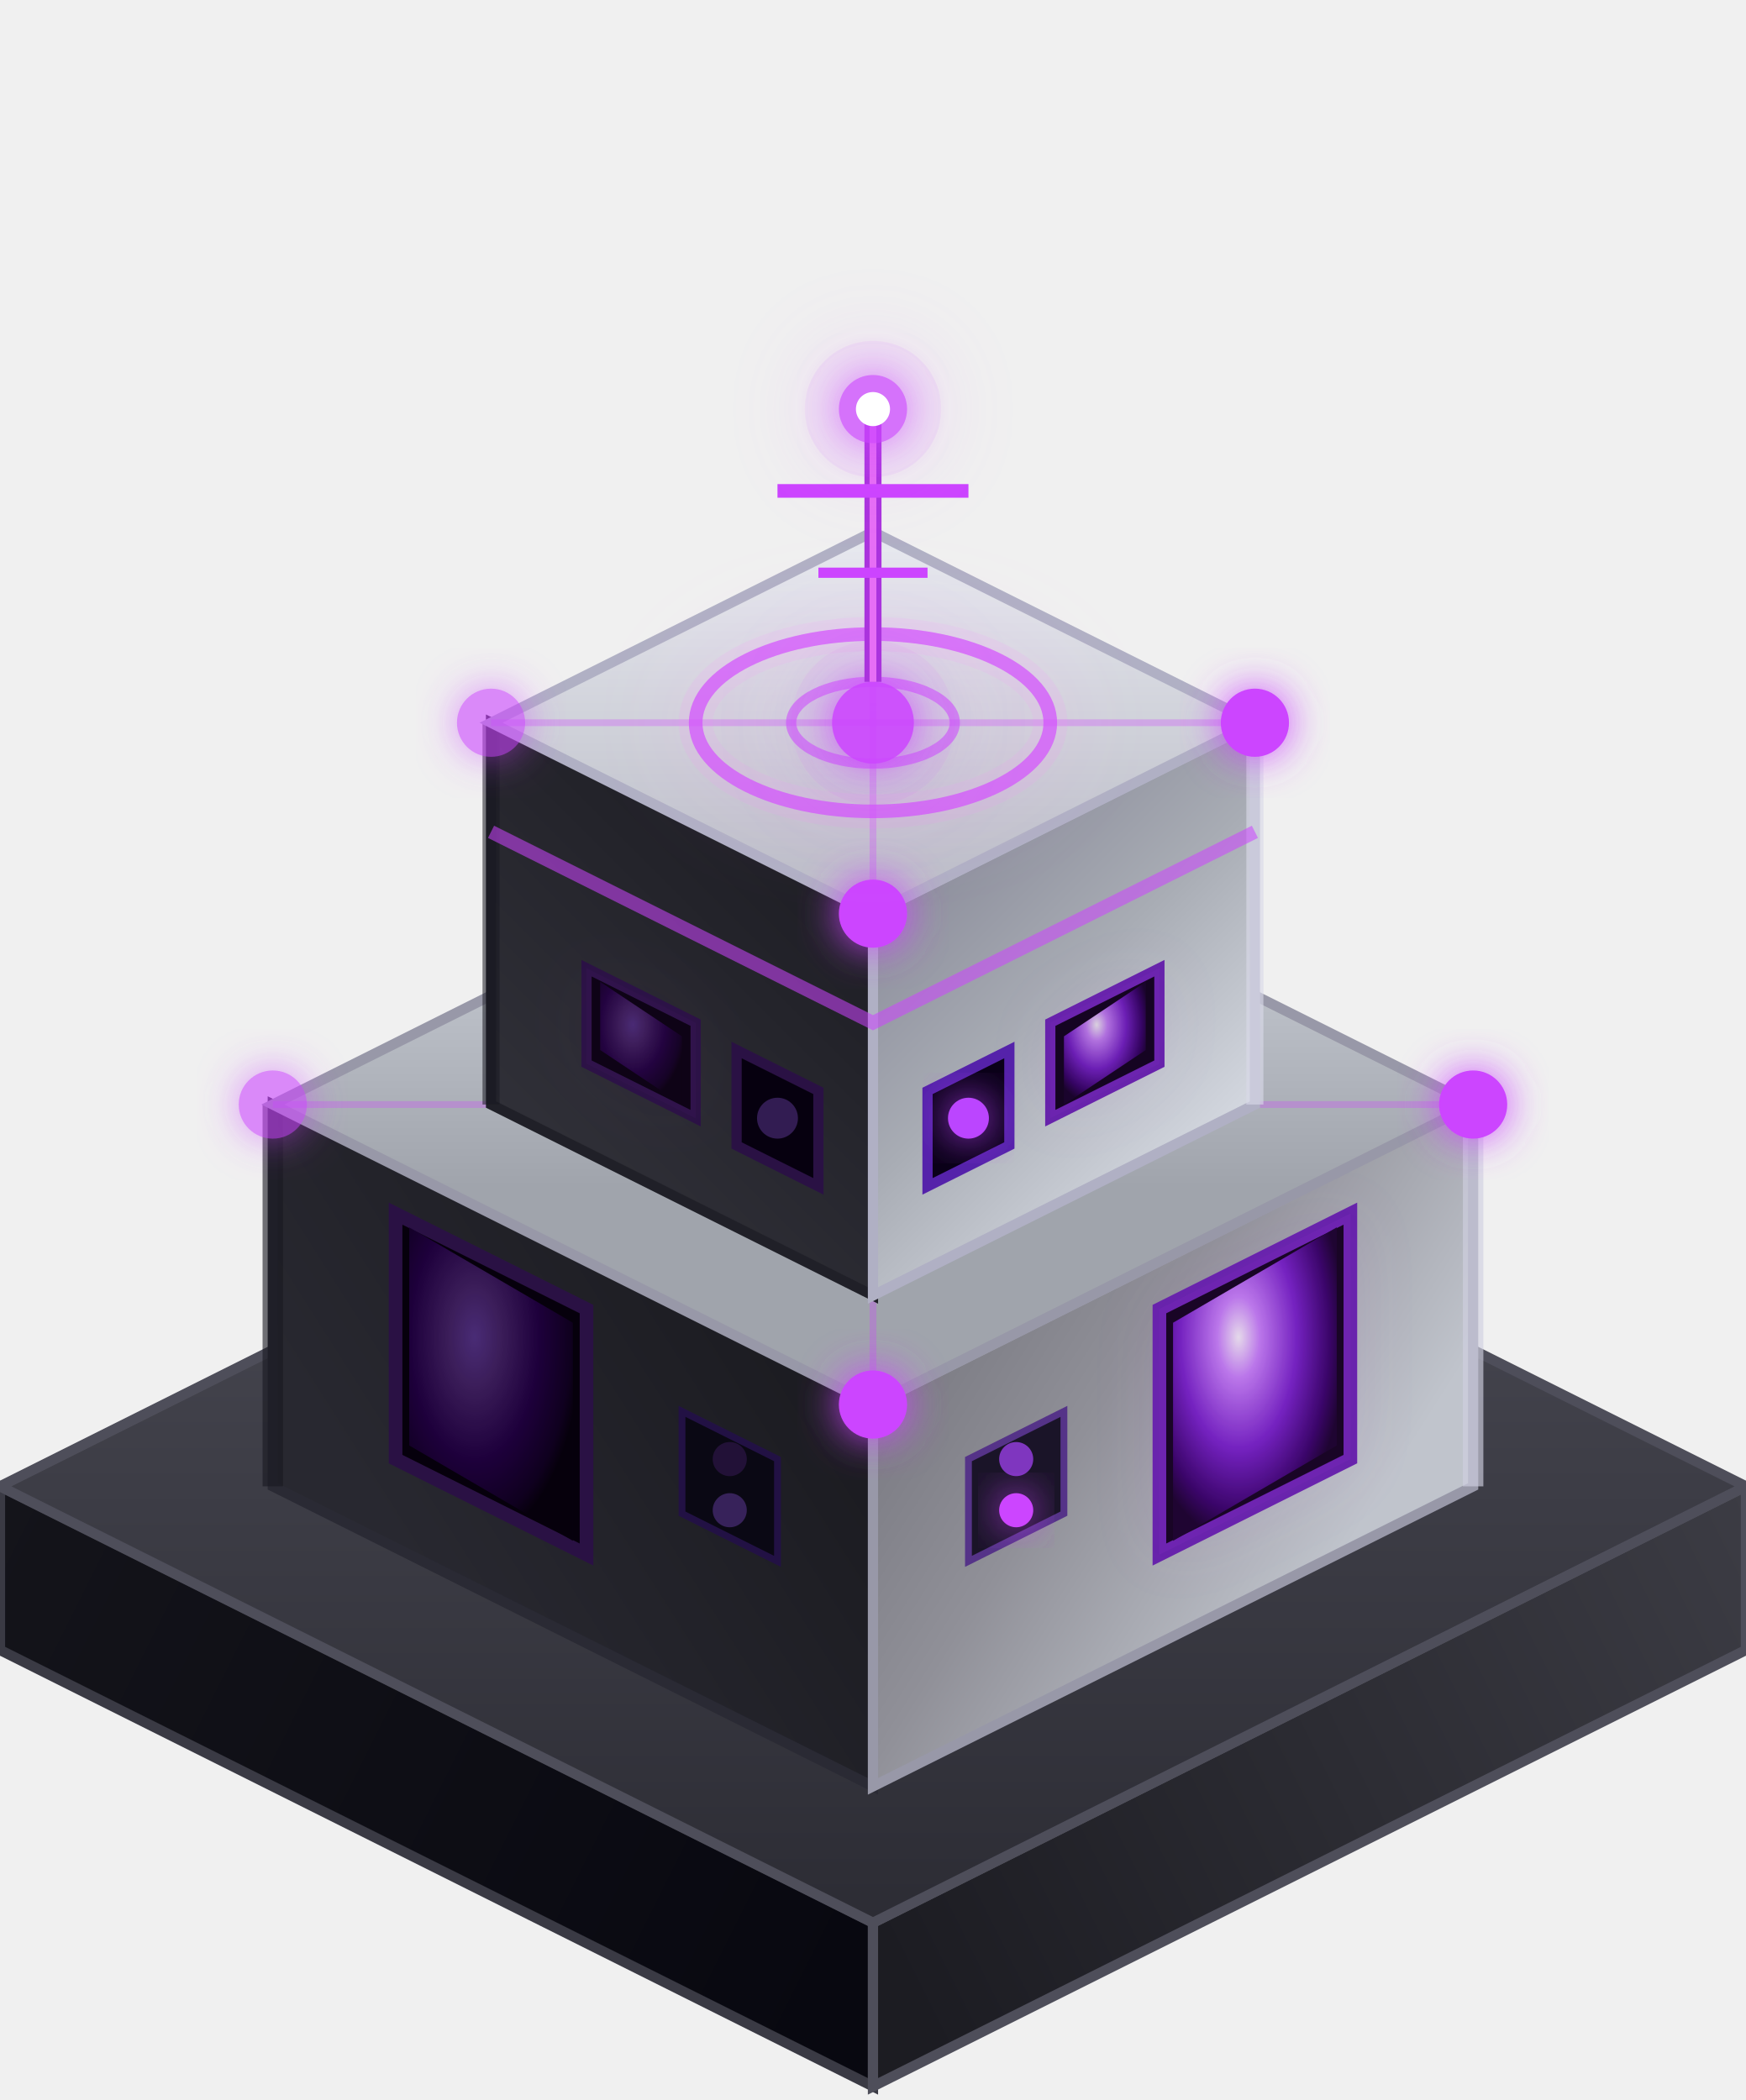
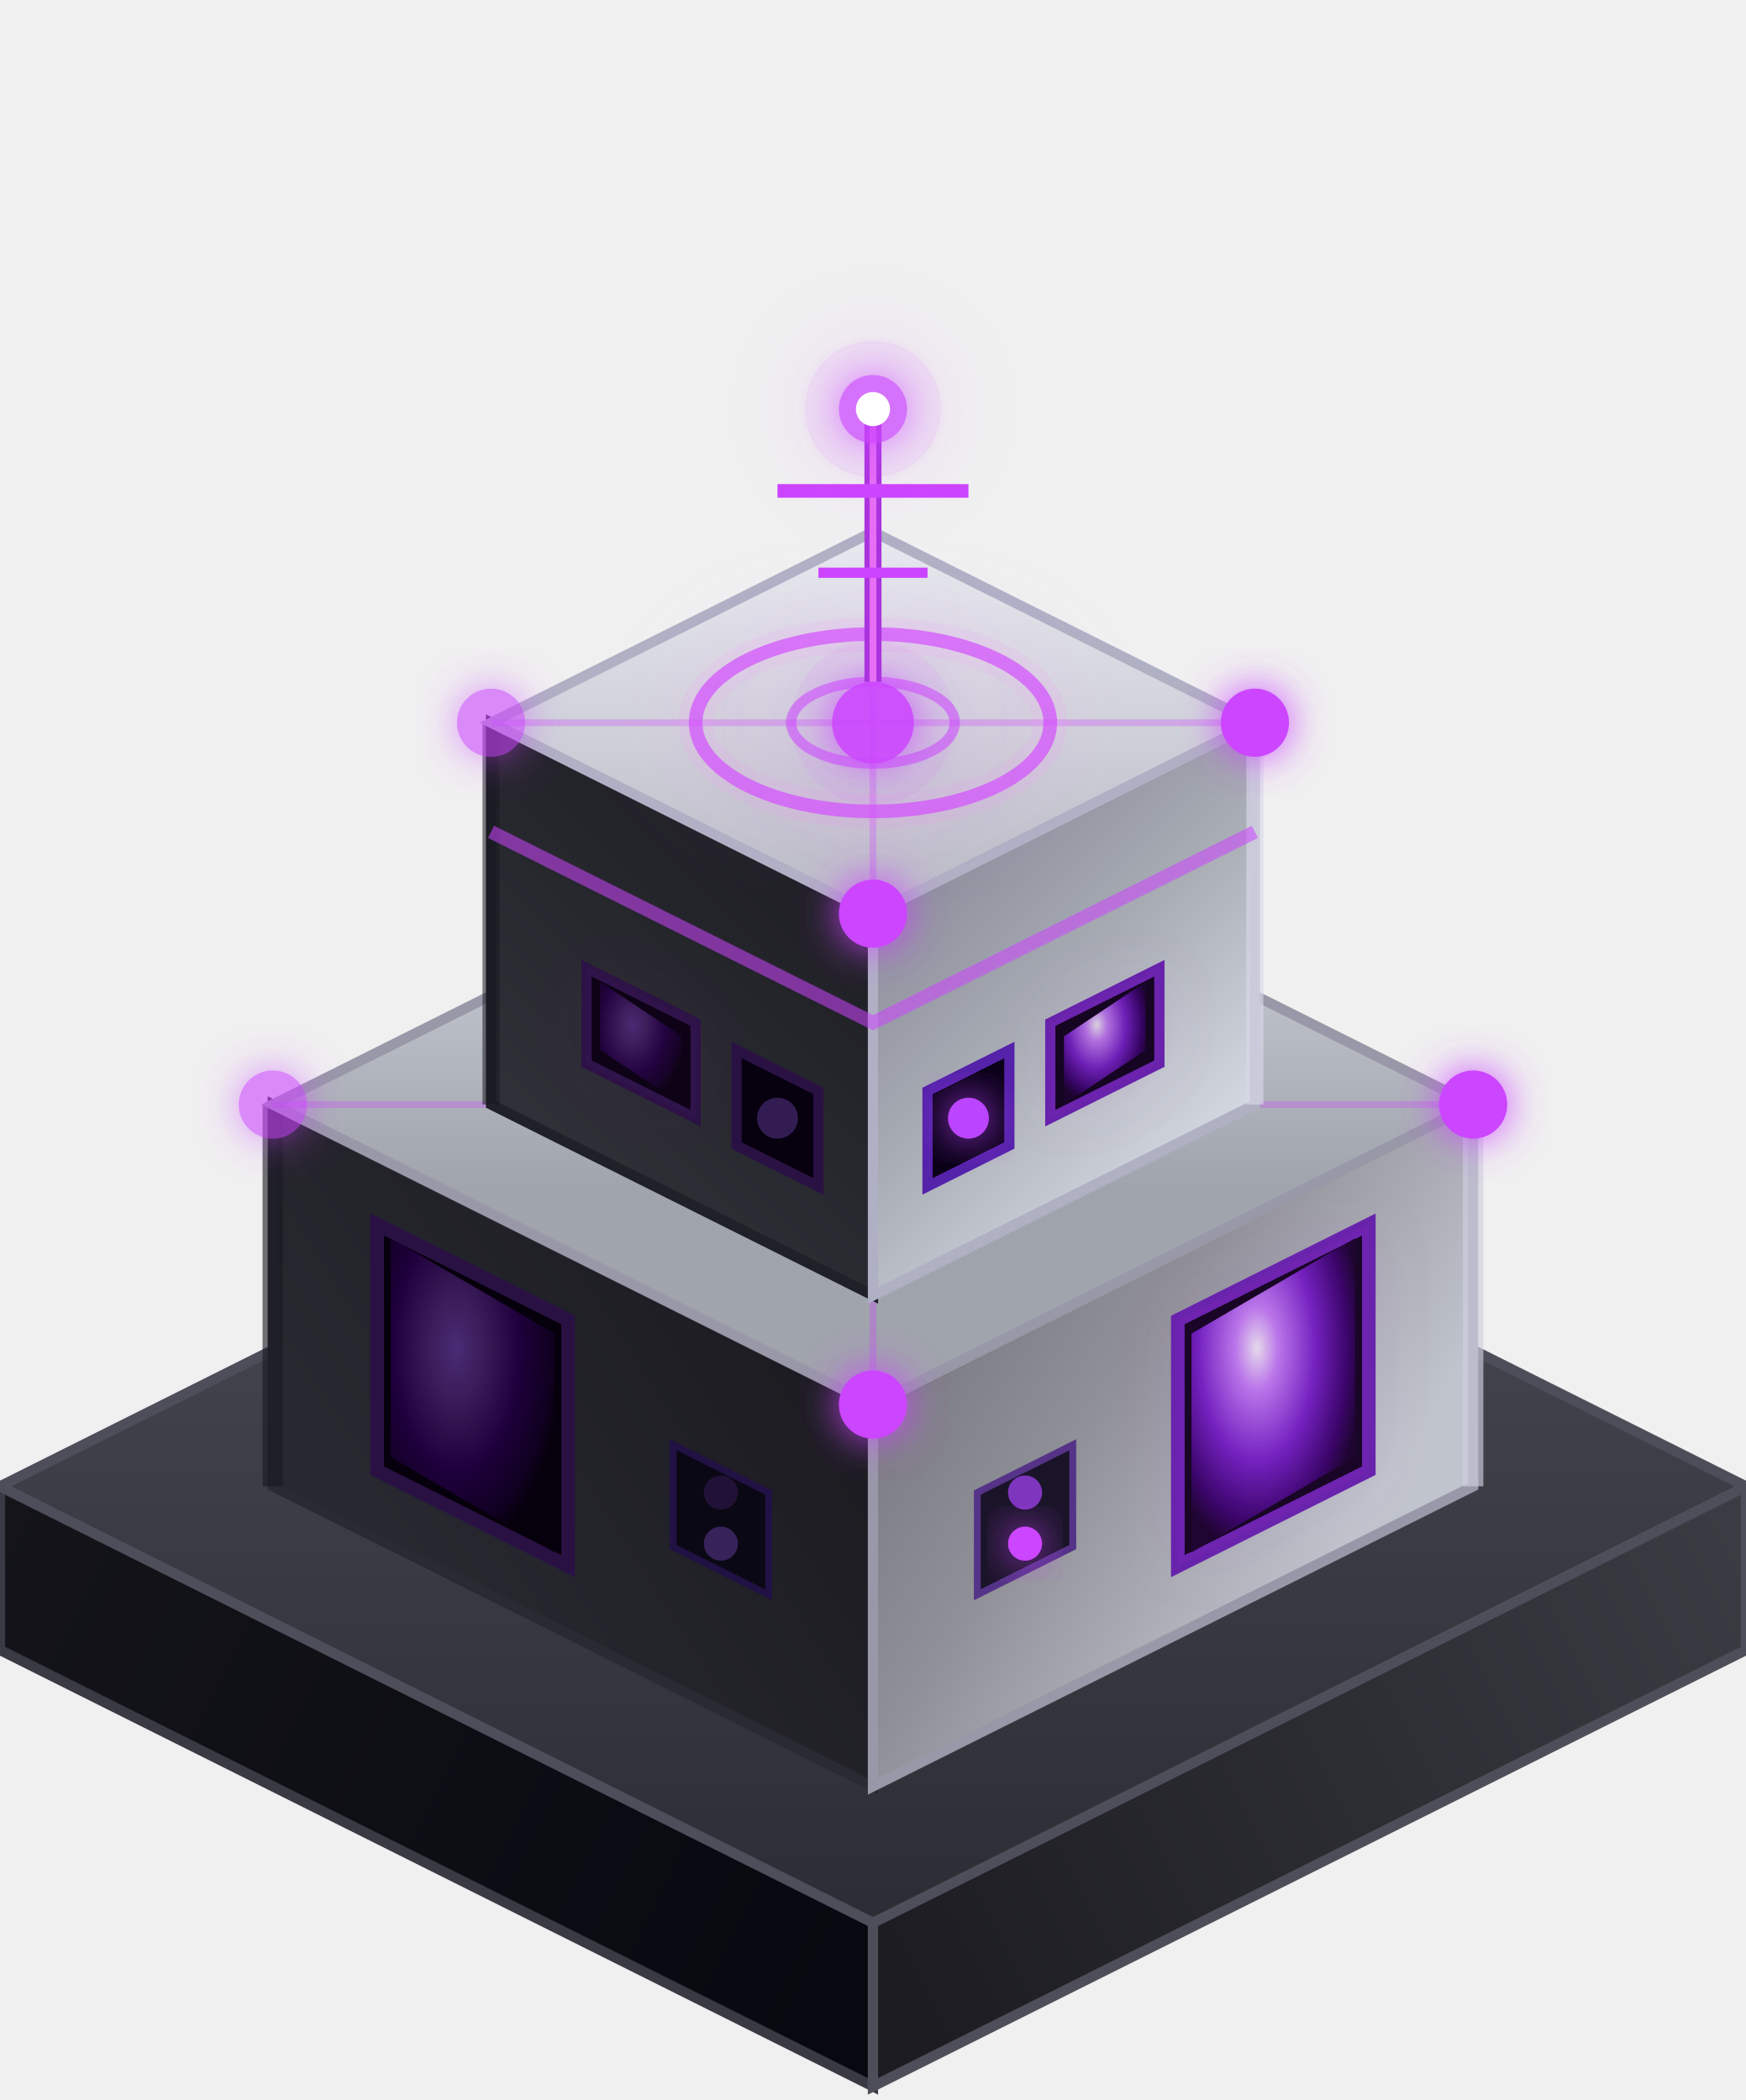
<svg xmlns="http://www.w3.org/2000/svg" viewBox="-128 -178 256 308" width="256" height="308">
  <defs>
    <linearGradient id="fR" gradientUnits="userSpaceOnUse" x1="128" y1="40" x2="0" y2="104">
      <stop offset="0%" stop-color="#3c3c44" />
      <stop offset="100%" stop-color="#1c1c22" />
    </linearGradient>
    <linearGradient id="fL" gradientUnits="userSpaceOnUse" x1="-128" y1="40" x2="0" y2="104">
      <stop offset="0%" stop-color="#14141a" />
      <stop offset="100%" stop-color="#080810" />
    </linearGradient>
    <linearGradient id="fT" gradientUnits="userSpaceOnUse" x1="0" y1="-24" x2="0" y2="104">
      <stop offset="0%" stop-color="#4e4e58" />
      <stop offset="100%" stop-color="#2c2c34" />
    </linearGradient>
    <linearGradient id="lR" gradientUnits="userSpaceOnUse" x1="88" y1="0" x2="0" y2="-56">
      <stop offset="0%" stop-color="#c0c4cc" />
      <stop offset="40%" stop-color="#909098" />
      <stop offset="100%" stop-color="#606068" />
    </linearGradient>
    <linearGradient id="lL" gradientUnits="userSpaceOnUse" x1="-88" y1="0" x2="0" y2="-56">
      <stop offset="0%" stop-color="#282830" />
      <stop offset="100%" stop-color="#141418" />
    </linearGradient>
    <linearGradient id="lT" gradientUnits="userSpaceOnUse" x1="0" y1="-80" x2="0" y2="-24">
      <stop offset="0%" stop-color="#d8dce4" />
      <stop offset="100%" stop-color="#a0a4ac" />
    </linearGradient>
    <linearGradient id="uR" gradientUnits="userSpaceOnUse" x1="56" y1="-44" x2="0" y2="-100">
      <stop offset="0%" stop-color="#d4d8e0" />
      <stop offset="40%" stop-color="#a8acb4" />
      <stop offset="100%" stop-color="#78788a" />
    </linearGradient>
    <linearGradient id="uL" gradientUnits="userSpaceOnUse" x1="-56" y1="-44" x2="0" y2="-100">
      <stop offset="0%" stop-color="#303038" />
      <stop offset="100%" stop-color="#18181e" />
    </linearGradient>
    <linearGradient id="uT" gradientUnits="userSpaceOnUse" x1="0" y1="-128" x2="0" y2="-72">
      <stop offset="0%" stop-color="#e8eaf0" />
      <stop offset="100%" stop-color="#b8bac4" />
    </linearGradient>
    <radialGradient id="reactor" cx="40%" cy="35%" r="65%">
      <stop offset="0%" stop-color="#ffffff" />
      <stop offset="20%" stop-color="#cc88ff" />
      <stop offset="55%" stop-color="#7722cc" />
      <stop offset="85%" stop-color="#330066" />
      <stop offset="100%" stop-color="#110022" />
    </radialGradient>
    <radialGradient id="reactorDim" cx="40%" cy="35%" r="65%">
      <stop offset="0%" stop-color="#553388" />
      <stop offset="25%" stop-color="#442266" />
      <stop offset="60%" stop-color="#220044" />
      <stop offset="90%" stop-color="#110022" />
      <stop offset="100%" stop-color="#06000c" />
    </radialGradient>
    <linearGradient id="conduit" gradientUnits="userSpaceOnUse" x1="0" y1="0" x2="0" y2="-130">
      <stop offset="0%" stop-color="#cc44ff" />
      <stop offset="50%" stop-color="#8822cc" />
      <stop offset="100%" stop-color="#441188" />
    </linearGradient>
    <filter id="glow" x="-60%" y="-60%" width="220%" height="220%">
      <feGaussianBlur stdDeviation="3" result="blur" />
      <feMerge>
        <feMergeNode in="blur" />
        <feMergeNode in="SourceGraphic" />
      </feMerge>
    </filter>
    <filter id="coreglow" x="-80%" y="-80%" width="260%" height="260%">
      <feGaussianBlur stdDeviation="5" result="blur" />
      <feMerge>
        <feMergeNode in="blur" />
        <feMergeNode in="SourceGraphic" />
      </feMerge>
    </filter>
    <filter id="softglow" x="-80%" y="-80%" width="260%" height="260%">
      <feGaussianBlur stdDeviation="6" result="blur" />
      <feMerge>
        <feMergeNode in="blur" />
        <feMergeNode in="SourceGraphic" />
      </feMerge>
    </filter>
  </defs>
  <polygon points="-128,64 0,128 0,104 -128,40" fill="url(#fL)" stroke="#3a3a44" stroke-width="1.5" />
  <polygon points="128,64 0,128 0,104 128,40" fill="url(#fR)" stroke="#4e4e5a" stroke-width="1.5" />
  <polygon points="0,-24 128,40 0,104 -128,40" fill="url(#fT)" stroke="#4e4e5a" stroke-width="1.5" />
  <g transform="translate(0, 20)">
    <polygon points="-88,20 0,64 0,8 -88,-36" fill="url(#lL)" stroke="#2a2a34" stroke-width="1.5" />
    <line x1="-88" y1="20" x2="-88" y2="-36" stroke="#181820" stroke-width="3" opacity="0.6" />
-     <polygon points="-70,16 -42,30 -42,-6 -70,-20" fill="#06000c" stroke="#2a1144" stroke-width="2" />
-     <polygon points="-68,14 -44,28 -44,-4 -68,-18" fill="url(#reactorDim)" opacity="0.85" />
-     <polygon points="-28,24 -14,31 -14,16 -28,9" fill="#0a0814" stroke="#221144" stroke-width="1" />
-     <circle cx="-21" cy="23.5" r="2.5" fill="#553388" opacity="0.6" />
-     <circle cx="-21" cy="16" r="2.5" fill="#3a1a5a" opacity="0.5" />
+     <polygon points="-72.7,17.7 -44.7,31.7 -44.7,-4.4 -72.7,-18.4" fill="#06000c" stroke="#2a1144" stroke-width="2" />
+     <polygon points="-70.7,15.7 -46.7,29.7 -46.7,-2.4 -70.7,-16.4" fill="url(#reactorDim)" opacity="0.85" />
+     <polygon points="-29.3,28.9 -15.3,35.9 -15.3,20.9 -29.3,13.9" fill="#0a0814" stroke="#221144" stroke-width="1" />
+     <circle cx="-22.3" cy="28.4" r="2.5" fill="#553388" opacity="0.6" />
+     <circle cx="-22.3" cy="20.9" r="2.5" fill="#3a1a5a" opacity="0.5" />
    <polygon points="88,20 0,64 0,8 88,-36" fill="url(#lR)" stroke="#9898a8" stroke-width="1.5" />
    <line x1="88" y1="20" x2="88" y2="-36" stroke="#d0d0e0" stroke-width="3" opacity="0.65" />
-     <polygon points="70,16 42,30 42,-6 70,-20" fill="#0a0014" stroke="#6622aa" stroke-width="2" />
-     <polygon points="68,14 44,28 44,-4 68,-18" fill="url(#reactor)" opacity="0.9" />
-     <polygon points="70,16 42,30 42,-6 70,-20" fill="#cc44ff" opacity="0.08" filter="url(#coreglow)" />
-     <polygon points="28,24 14,31 14,16 28,9" fill="#1a1428" stroke="#553388" stroke-width="1" />
-     <circle cx="21" cy="23.5" r="2.5" fill="#cc44ff" filter="url(#glow)" />
-     <circle cx="21" cy="16" r="2.5" fill="#aa44ff" opacity="0.7" />
+     <polygon points="72.7,17.7 44.7,31.7 44.7,-4.4 72.7,-18.4" fill="#0a0014" stroke="#6622aa" stroke-width="2" />
+     <polygon points="70.7,15.7 46.7,29.7 46.7,-2.4 70.7,-16.4" fill="url(#reactor)" opacity="0.9" />
+     <polygon points="72.7,17.7 44.7,31.7 44.7,-4.4 72.7,-18.4" fill="#cc44ff" opacity="0.08" filter="url(#coreglow)" />
+     <polygon points="29.3,28.9 15.3,35.9 15.3,20.9 29.3,13.9" fill="#1a1428" stroke="#553388" stroke-width="1" />
+     <circle cx="22.3" cy="28.4" r="2.5" fill="#cc44ff" filter="url(#glow)" />
+     <circle cx="22.3" cy="20.9" r="2.5" fill="#aa44ff" opacity="0.7" />
    <polygon points="0,-80 88,-36 0,8 -88,-36" fill="url(#lT)" stroke="#9898a8" stroke-width="1.5" />
    <line x1="0" y1="-80" x2="0" y2="8" stroke="#cc44ff" stroke-width="1" opacity="0.3" />
    <line x1="-88" y1="-36" x2="88" y2="-36" stroke="#cc44ff" stroke-width="1" opacity="0.3" />
    <circle cx="88" cy="-36" r="5" fill="#cc44ff" filter="url(#glow)" />
    <circle cx="-88" cy="-36" r="5" fill="#cc44ff" filter="url(#glow)" opacity="0.6" />
    <circle cx="0" cy="8" r="5" fill="#cc44ff" filter="url(#glow)" />
  </g>
  <g transform="translate(0, 28)">
    <polygon points="-56,-44 0,-16 0,-72 -56,-100" fill="url(#uL)" stroke="#202028" stroke-width="1.5" />
    <line x1="-56" y1="-44" x2="-56" y2="-100" stroke="#181820" stroke-width="2.5" opacity="0.55" />
    <polygon points="-42,-50 -26,-42 -26,-56 -42,-64" fill="#06000c" stroke="#2a1144" stroke-width="1.5" />
    <polygon points="-40,-52 -28,-44 -28,-54 -40,-62" fill="url(#reactorDim)" opacity="0.8" />
    <polygon points="-42,-50 -26,-42 -26,-56 -42,-64" fill="#cc44ff" opacity="0.04" filter="url(#coreglow)" />
    <polygon points="-20,-38 -8,-32 -8,-46 -20,-52" fill="#06000f" stroke="#2a1144" stroke-width="1.5" />
    <circle cx="-14" cy="-42" r="3" fill="#553388" opacity="0.55" />
    <polygon points="56,-44 0,-16 0,-72 56,-100" fill="url(#uR)" stroke="#b0b0c4" stroke-width="1.5" />
    <line x1="56" y1="-44" x2="56" y2="-100" stroke="#d8d8e8" stroke-width="2.5" opacity="0.65" />
    <polygon points="42,-50 26,-42 26,-56 42,-64" fill="#0a0014" stroke="#6622aa" stroke-width="1.5" />
    <polygon points="40,-52 28,-44 28,-54 40,-62" fill="url(#reactor)" opacity="0.85" />
    <polygon points="42,-50 26,-42 26,-56 42,-64" fill="#cc44ff" opacity="0.06" filter="url(#coreglow)" />
    <polygon points="20,-38 8,-32 8,-46 20,-52" fill="#0a0018" stroke="#5522aa" stroke-width="1.5" />
    <circle cx="14" cy="-42" r="3" fill="#bb44ff" filter="url(#glow)" />
    <polyline points="56,-84 0,-56 -56,-84" stroke="#cc44ff" stroke-width="2" fill="none" opacity="0.55" />
    <polygon points="0,-128 56,-100 0,-72 -56,-100" fill="url(#uT)" stroke="#b0b0c4" stroke-width="1.5" />
    <line x1="0" y1="-128" x2="0" y2="-72" stroke="#cc44ff" stroke-width="1" opacity="0.3" />
    <line x1="-56" y1="-100" x2="56" y2="-100" stroke="#cc44ff" stroke-width="1" opacity="0.3" />
    <circle cx="56" cy="-100" r="5" fill="#cc44ff" filter="url(#glow)" />
    <circle cx="-56" cy="-100" r="5" fill="#cc44ff" filter="url(#glow)" opacity="0.6" />
    <circle cx="0" cy="-72" r="5" fill="#cc44ff" filter="url(#glow)" />
    <g transform="translate(0, 28)">
      <ellipse cx="0" cy="-128" rx="26" ry="13" fill="none" stroke="#cc44ff" stroke-width="2" opacity="0.7" />
      <ellipse cx="0" cy="-128" rx="26" ry="13" fill="none" stroke="#ff88ff" stroke-width="5" opacity="0.15" filter="url(#softglow)" />
      <ellipse cx="0" cy="-128" rx="12" ry="6" fill="none" stroke="#cc44ff" stroke-width="1.5" opacity="0.55" />
      <circle cx="0" cy="-128" r="6" fill="#cc44ff" opacity="0.9" filter="url(#glow)" />
      <circle cx="0" cy="-128" r="12" fill="#cc44ff" opacity="0.1" filter="url(#softglow)" />
      <line x1="0" y1="-134" x2="0" y2="-174" stroke="#aa33dd" stroke-width="2.5" />
      <line x1="0" y1="-134" x2="0" y2="-174" stroke="#ff88ff" stroke-width="1" opacity="0.7" />
      <line x1="-14" y1="-162" x2="14" y2="-162" stroke="#cc44ff" stroke-width="2" />
      <line x1="-8" y1="-150" x2="8" y2="-150" stroke="#cc44ff" stroke-width="1.5" />
      <circle cx="0" cy="-174" r="10" fill="#cc44ff" opacity="0.12" filter="url(#softglow)" />
      <circle cx="0" cy="-174" r="5" fill="#cc44ff" opacity="0.7" filter="url(#glow)" />
      <circle cx="0" cy="-174" r="2.5" fill="#ffffff" />
    </g>
  </g>
</svg>
